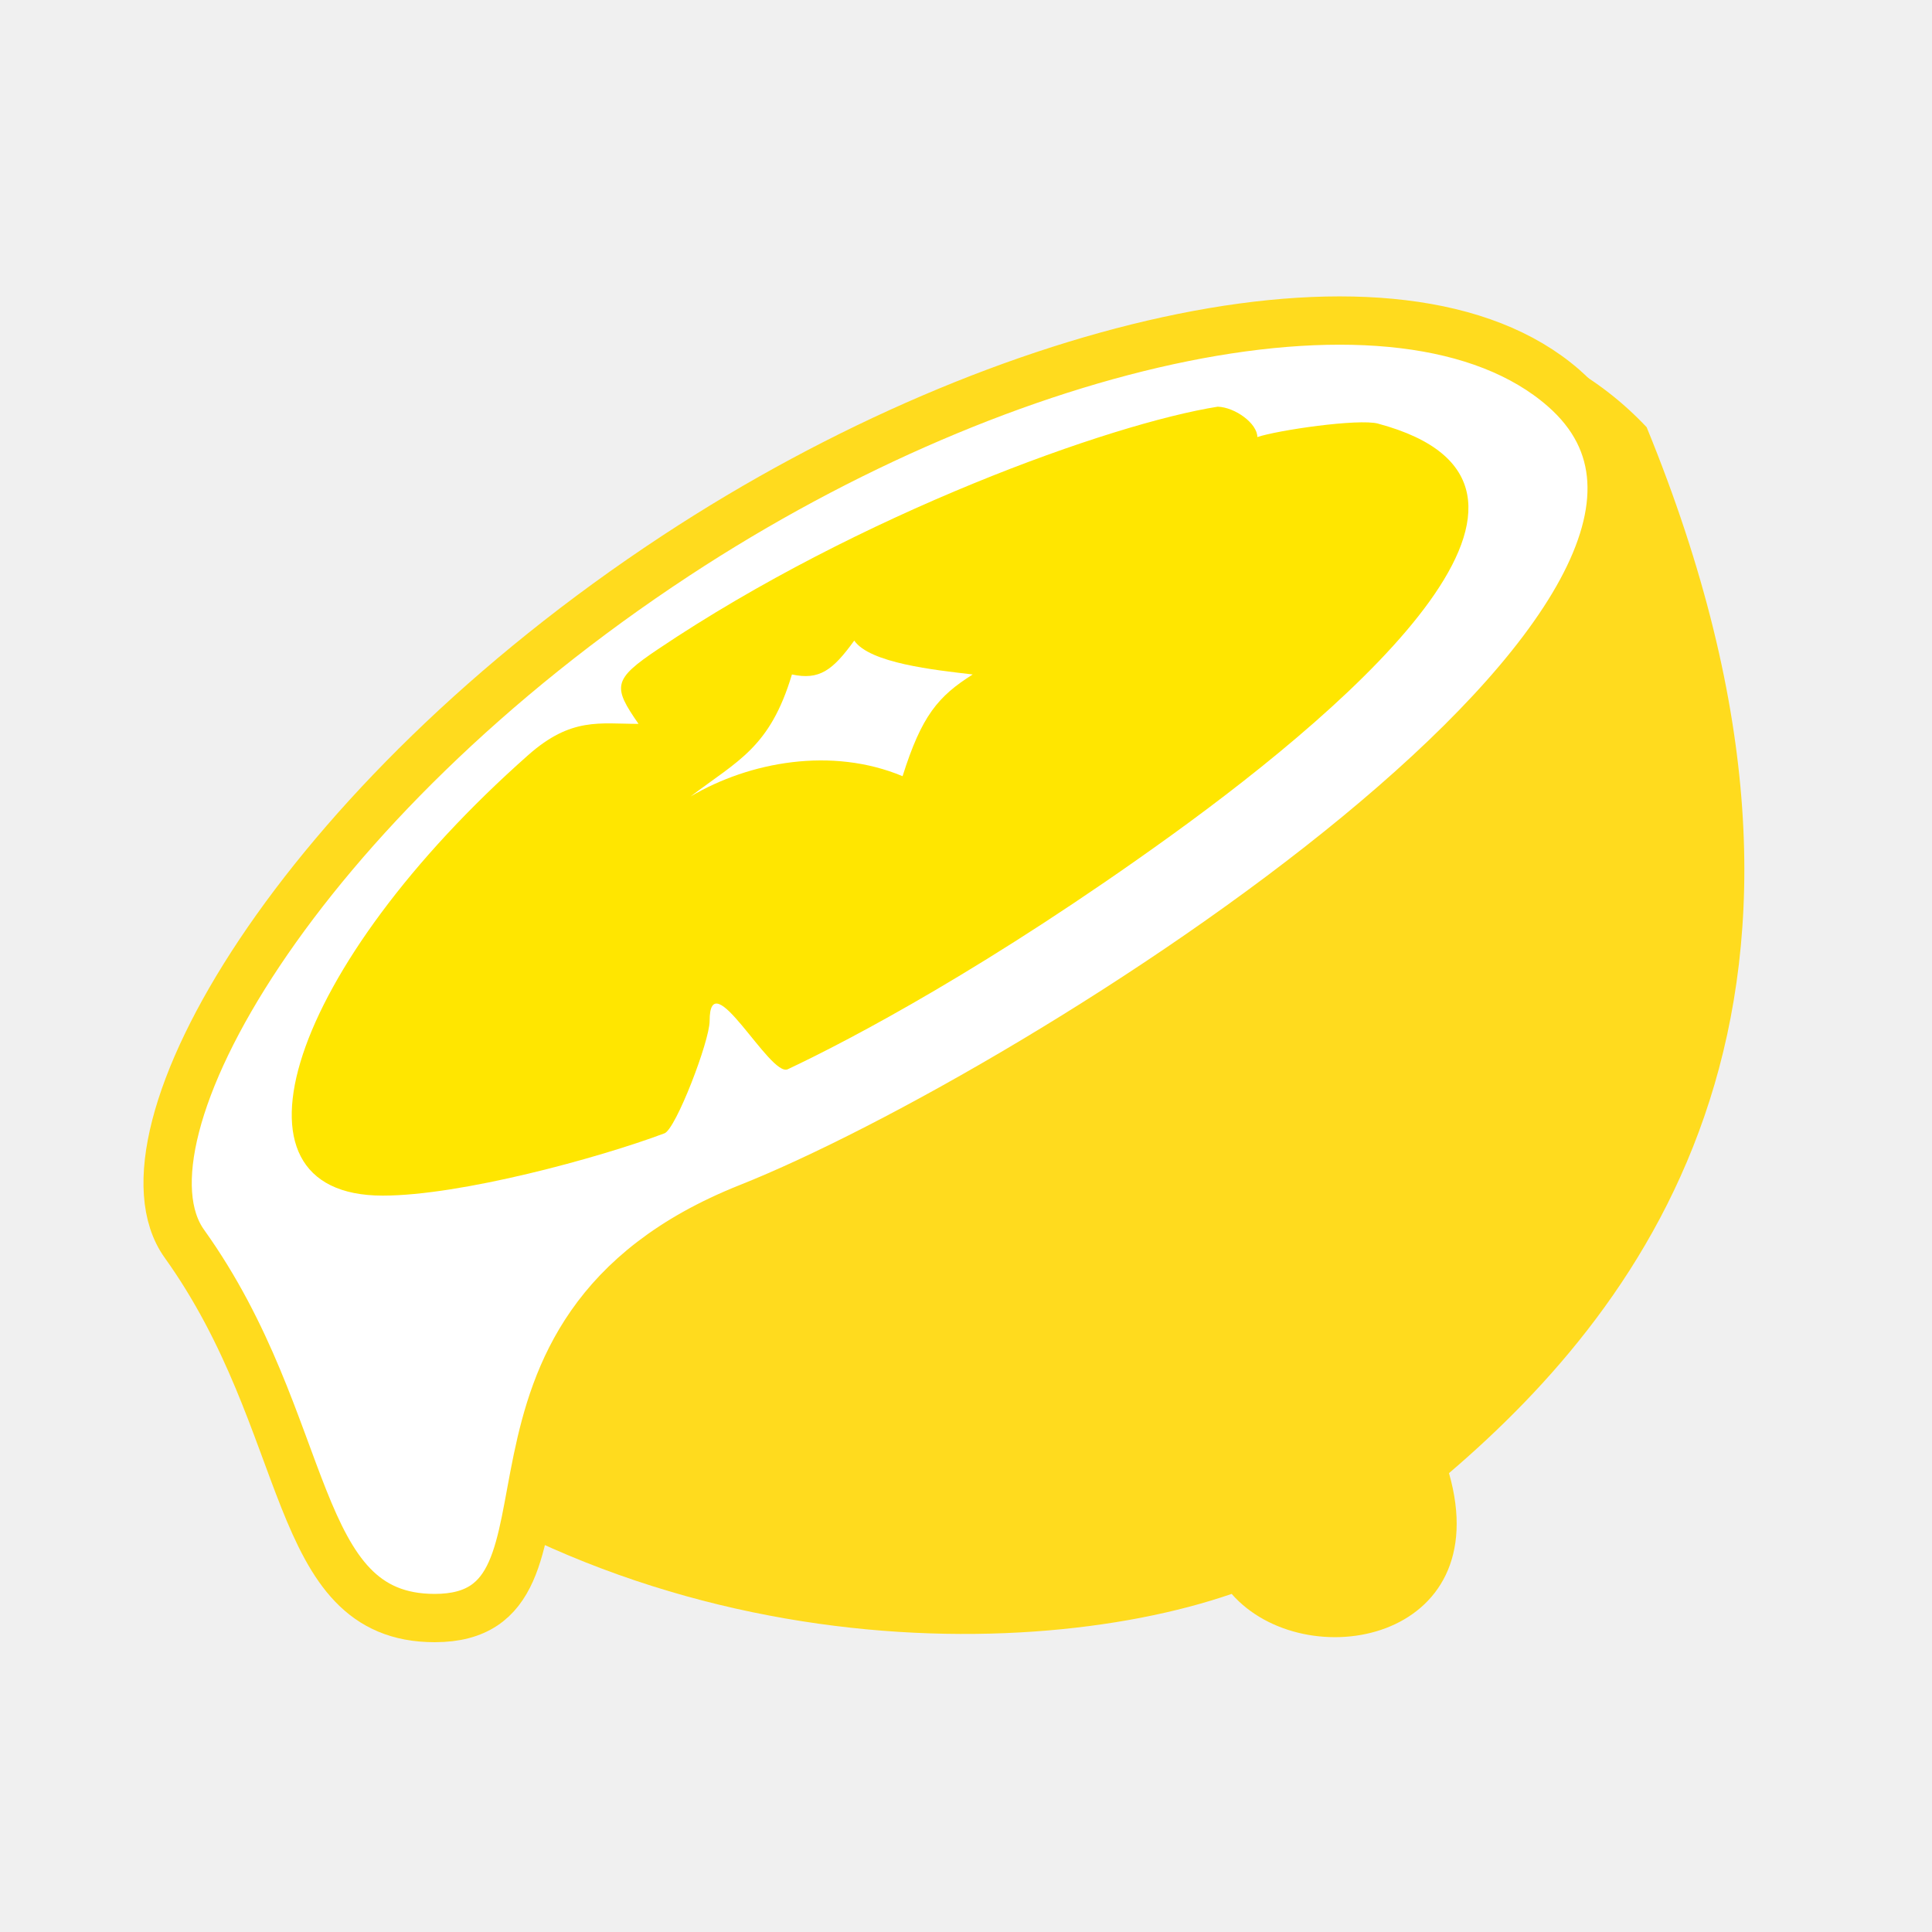
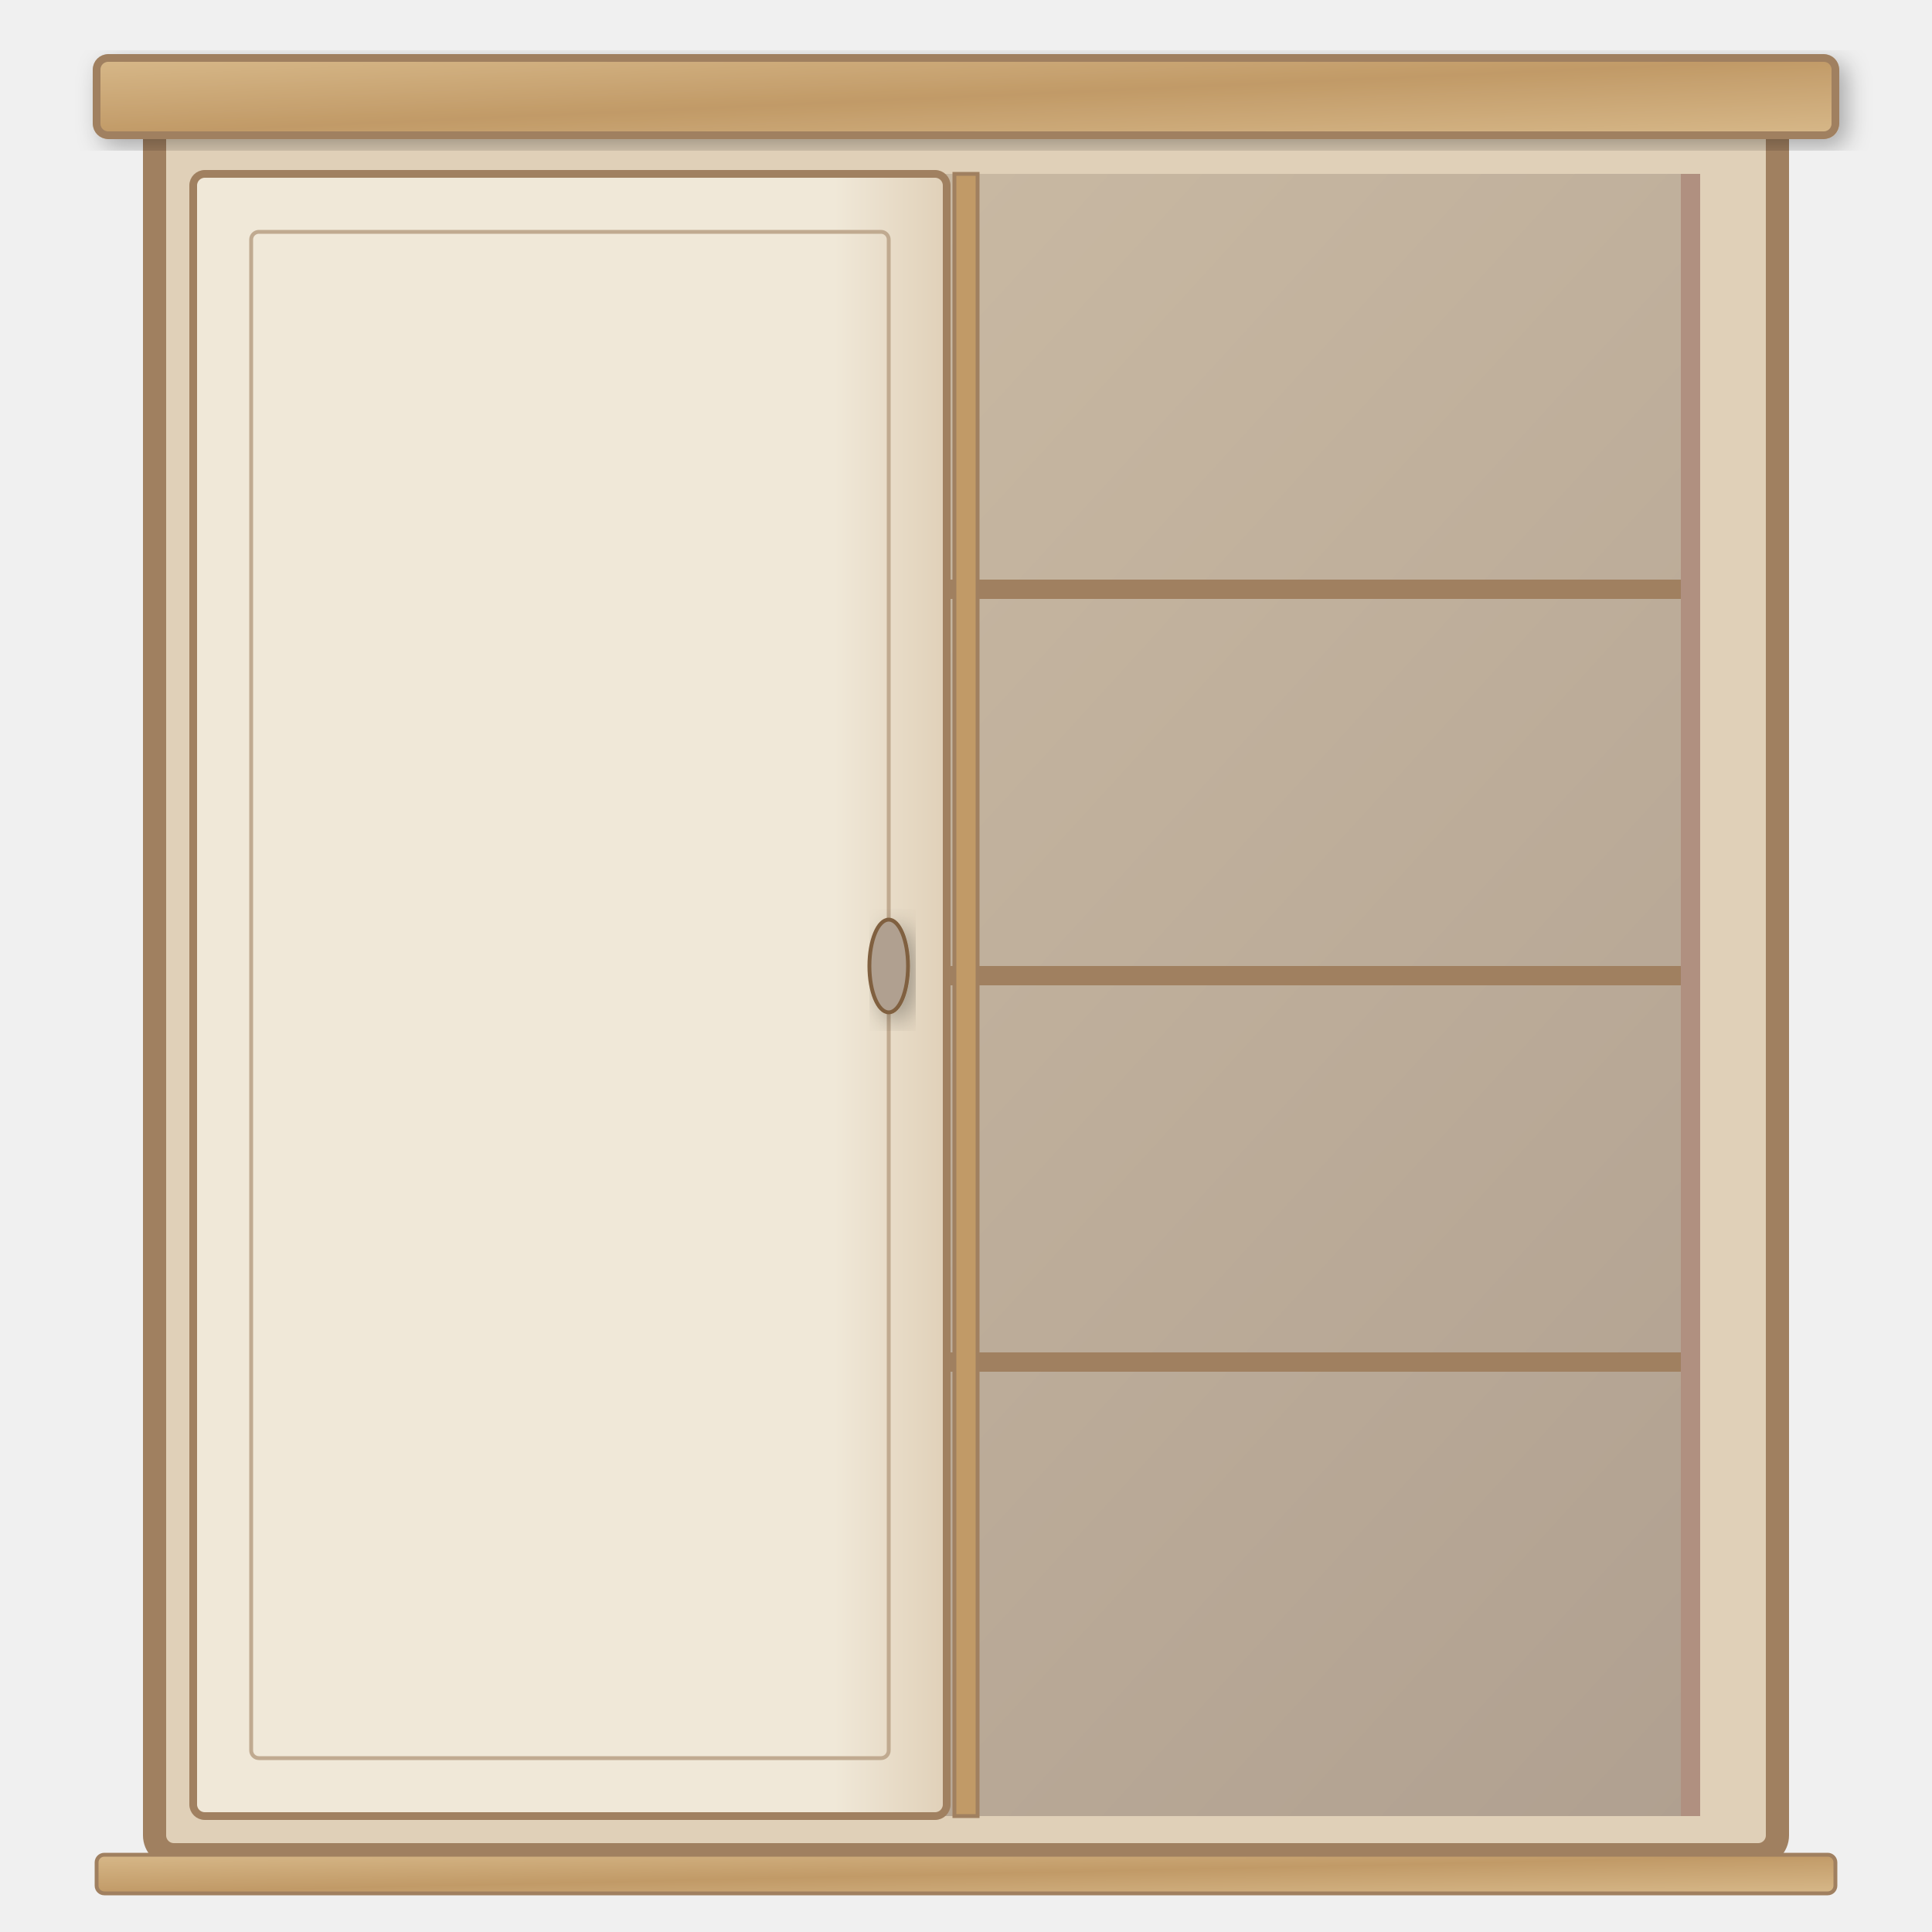
- <svg xmlns="http://www.w3.org/2000/svg" width="40" height="40" fill="none">
-   <path d="M34.092 8.845C38.929 20.652 34.092 27 30 30.5c1 3.5-2.986 4.222-4.5 2.5-4.457 1.537-13.512 1.487-20-5C2 24.5 4.73 16.714 14 11.5c8-4.5 16-7 20.092-2.655Z" fill="#FFDB1E" />
-   <path d="M14 11.5c6.848-4.497 15.025-6.38 18.368-3.47C37.5 12.5 21.5 22.612 15.5 25c-6.5 2.587-3 8.5-6.5 8.5-3 0-2.5-4-5.183-7.75C2.232 23.535 6.16 16.648 14 11.5Z" fill="#fff" stroke="#FFDB1E" />
-   <path d="M28.535 8.772c4.645 1.25-.365 5.695-4.303 8.536-3.732 2.692-6.606 4.21-7.923 4.83-.366.173-1.617-2.252-1.617-1 0 .417-.7 2.238-.934 2.326-1.365.512-4.223 1.29-5.835 1.29-3.491 0-1.923-4.754 3.014-9.122.892-.789 1.478-.645 2.283-.645-.537-.773-.534-.917.403-1.546C17.79 10.64 23 8.77 25.212 8.42c.366.014.82.35.82.629.41-.14 2.095-.388 2.503-.278Z" fill="#FFE600" />
-   <path d="M14.297 16.49c.985-.747 1.644-1.01 2.099-2.526.566.121.841-.08 1.29-.701.324.466 1.657.608 2.453.701-.715.451-1.057.852-1.452 2.106-1.464-.611-3.167-.302-4.39.42Z" fill="#fff" />
+ <svg xmlns="http://www.w3.org/2000/svg" version="1.0" width="500pt" height="500pt" viewBox="0 0 500 500" preserveAspectRatio="xMidYMid meet">
+   <defs>
+     <linearGradient id="woodGrain" x1="0%" y1="0%" x2="100%" y2="100%">
+       <stop offset="0%" stop-color="#d7b889" />
+       <stop offset="50%" stop-color="#c19a67" />
+       <stop offset="100%" stop-color="#d7b889" />
+     </linearGradient>
+     <linearGradient id="doorGradient" x1="0%" y1="0%" x2="100%" y2="0%">
+       <stop offset="0%" stop-color="#f0e8d8" />
+       <stop offset="85%" stop-color="#f0e8d8" />
+       <stop offset="100%" stop-color="#e0d0b8" />
+     </linearGradient>
+     <linearGradient id="doorGradient2" x1="100%" y1="0%" x2="0%" y2="0%">
+       <stop offset="0%" stop-color="#f0e8d8" />
+       <stop offset="85%" stop-color="#f0e8d8" />
+       <stop offset="100%" stop-color="#e0d0b8" />
+     </linearGradient>
+     <linearGradient id="cabinetInterior" x1="0%" y1="0%" x2="100%" y2="100%">
+       <stop offset="0%" stop-color="#d0c0a8" />
+       <stop offset="100%" stop-color="#b0a090" />
+     </linearGradient>
+     <filter id="shadow" x="-20%" y="-20%" width="140%" height="140%">
+       <feGaussianBlur in="SourceAlpha" stdDeviation="3" />
+       <feOffset dx="2" dy="2" result="offsetblur" />
+       <feComponentTransfer>
+         <feFuncA type="linear" slope="0.3" />
+       </feComponentTransfer>
+       <feMerge>
+         <feMergeNode />
+         <feMergeNode in="SourceGraphic" />
+       </feMerge>
+     </filter>
+     <linearGradient id="canLabel1" x1="0%" y1="0%" x2="0%" y2="100%">
+       <stop offset="0%" stop-color="#e74c3c" />
+       <stop offset="100%" stop-color="#c0392b" />
+     </linearGradient>
+     <linearGradient id="canLabel2" x1="0%" y1="0%" x2="0%" y2="100%">
+       <stop offset="0%" stop-color="#2ecc71" />
+       <stop offset="100%" stop-color="#27ae60" />
+     </linearGradient>
+     <linearGradient id="canLabel3" x1="0%" y1="0%" x2="0%" y2="100%">
+       <stop offset="0%" stop-color="#f1c40f" />
+       <stop offset="100%" stop-color="#f39c12" />
+     </linearGradient>
+     <linearGradient id="canLabel4" x1="0%" y1="0%" x2="0%" y2="100%">
+       <stop offset="0%" stop-color="#3498db" />
+       <stop offset="100%" stop-color="#2980b9" />
+     </linearGradient>
+     <linearGradient id="metalCan" x1="0%" y1="0%" x2="100%" y2="0%">
+       <stop offset="0%" stop-color="#e0e0e0" />
+       <stop offset="50%" stop-color="#f5f5f5" />
+       <stop offset="100%" stop-color="#e0e0e0" />
+     </linearGradient>
+     <linearGradient id="canHighlight" x1="0%" y1="0%" x2="100%" y2="0%">
+       <stop offset="0%" stop-color="#ffffff" stop-opacity="0.1" />
+       <stop offset="50%" stop-color="#ffffff" stop-opacity="0.5" />
+       <stop offset="100%" stop-color="#ffffff" stop-opacity="0.1" />
+     </linearGradient>
+     <linearGradient id="canTopHighlight" x1="30%" y1="0%" x2="70%" y2="100%">
+       <stop offset="0%" stop-color="#ffffff" stop-opacity="0.6" />
+       <stop offset="100%" stop-color="#d0d0d0" stop-opacity="0.2" />
+     </linearGradient>
+   </defs>
+   <rect x="50" y="30" width="410" height="460" rx="5" ry="5" fill="#806040" opacity="0.1" />
+   <rect x="40" y="20" width="420" height="460" rx="5" ry="5" fill="#e0d0b8" stroke="#a08060" stroke-width="6" />
+   <rect x="60" y="45" width="380" height="425" fill="url(#cabinetInterior)" />
+   <rect x="60" y="150" width="380" height="5" fill="#a08060" />
+   <rect x="60" y="250" width="380" height="5" fill="#a08060" />
+   <rect x="60" y="350" width="380" height="5" fill="#a08060" />
+   <rect x="60" y="45" width="5" height="425" fill="#b09080" />
+   <rect x="250" y="45" width="3" height="425" fill="#b09080" />
+   <rect x="435" y="45" width="5" height="425" fill="#b09080" />
+   <rect x="25" y="15" width="450" height="20" rx="3" ry="3" fill="url(#woodGrain)" stroke="#a08060" stroke-width="2" filter="url(#shadow)" />
+   <rect x="50" y="45" width="195" height="425" rx="3" ry="3" fill="url(#doorGradient)" stroke="#a08060" stroke-width="2" />
+   <rect x="65" y="60" width="165" height="395" rx="2" ry="2" fill="none" stroke="#c0aa90" stroke-width="1" />
+   <ellipse cx="230" cy="250" rx="5" ry="12" fill="#b0a090" stroke="#806040" stroke-width="1" filter="url(#shadow)" />
+   <rect x="247" y="45" width="6" height="425" fill="#c19a67" stroke="#a08060" stroke-width="1" />
+   <rect x="25" y="480" width="450" height="10" rx="2" ry="2" fill="url(#woodGrain)" stroke="#a08060" stroke-width="1" />
</svg>
